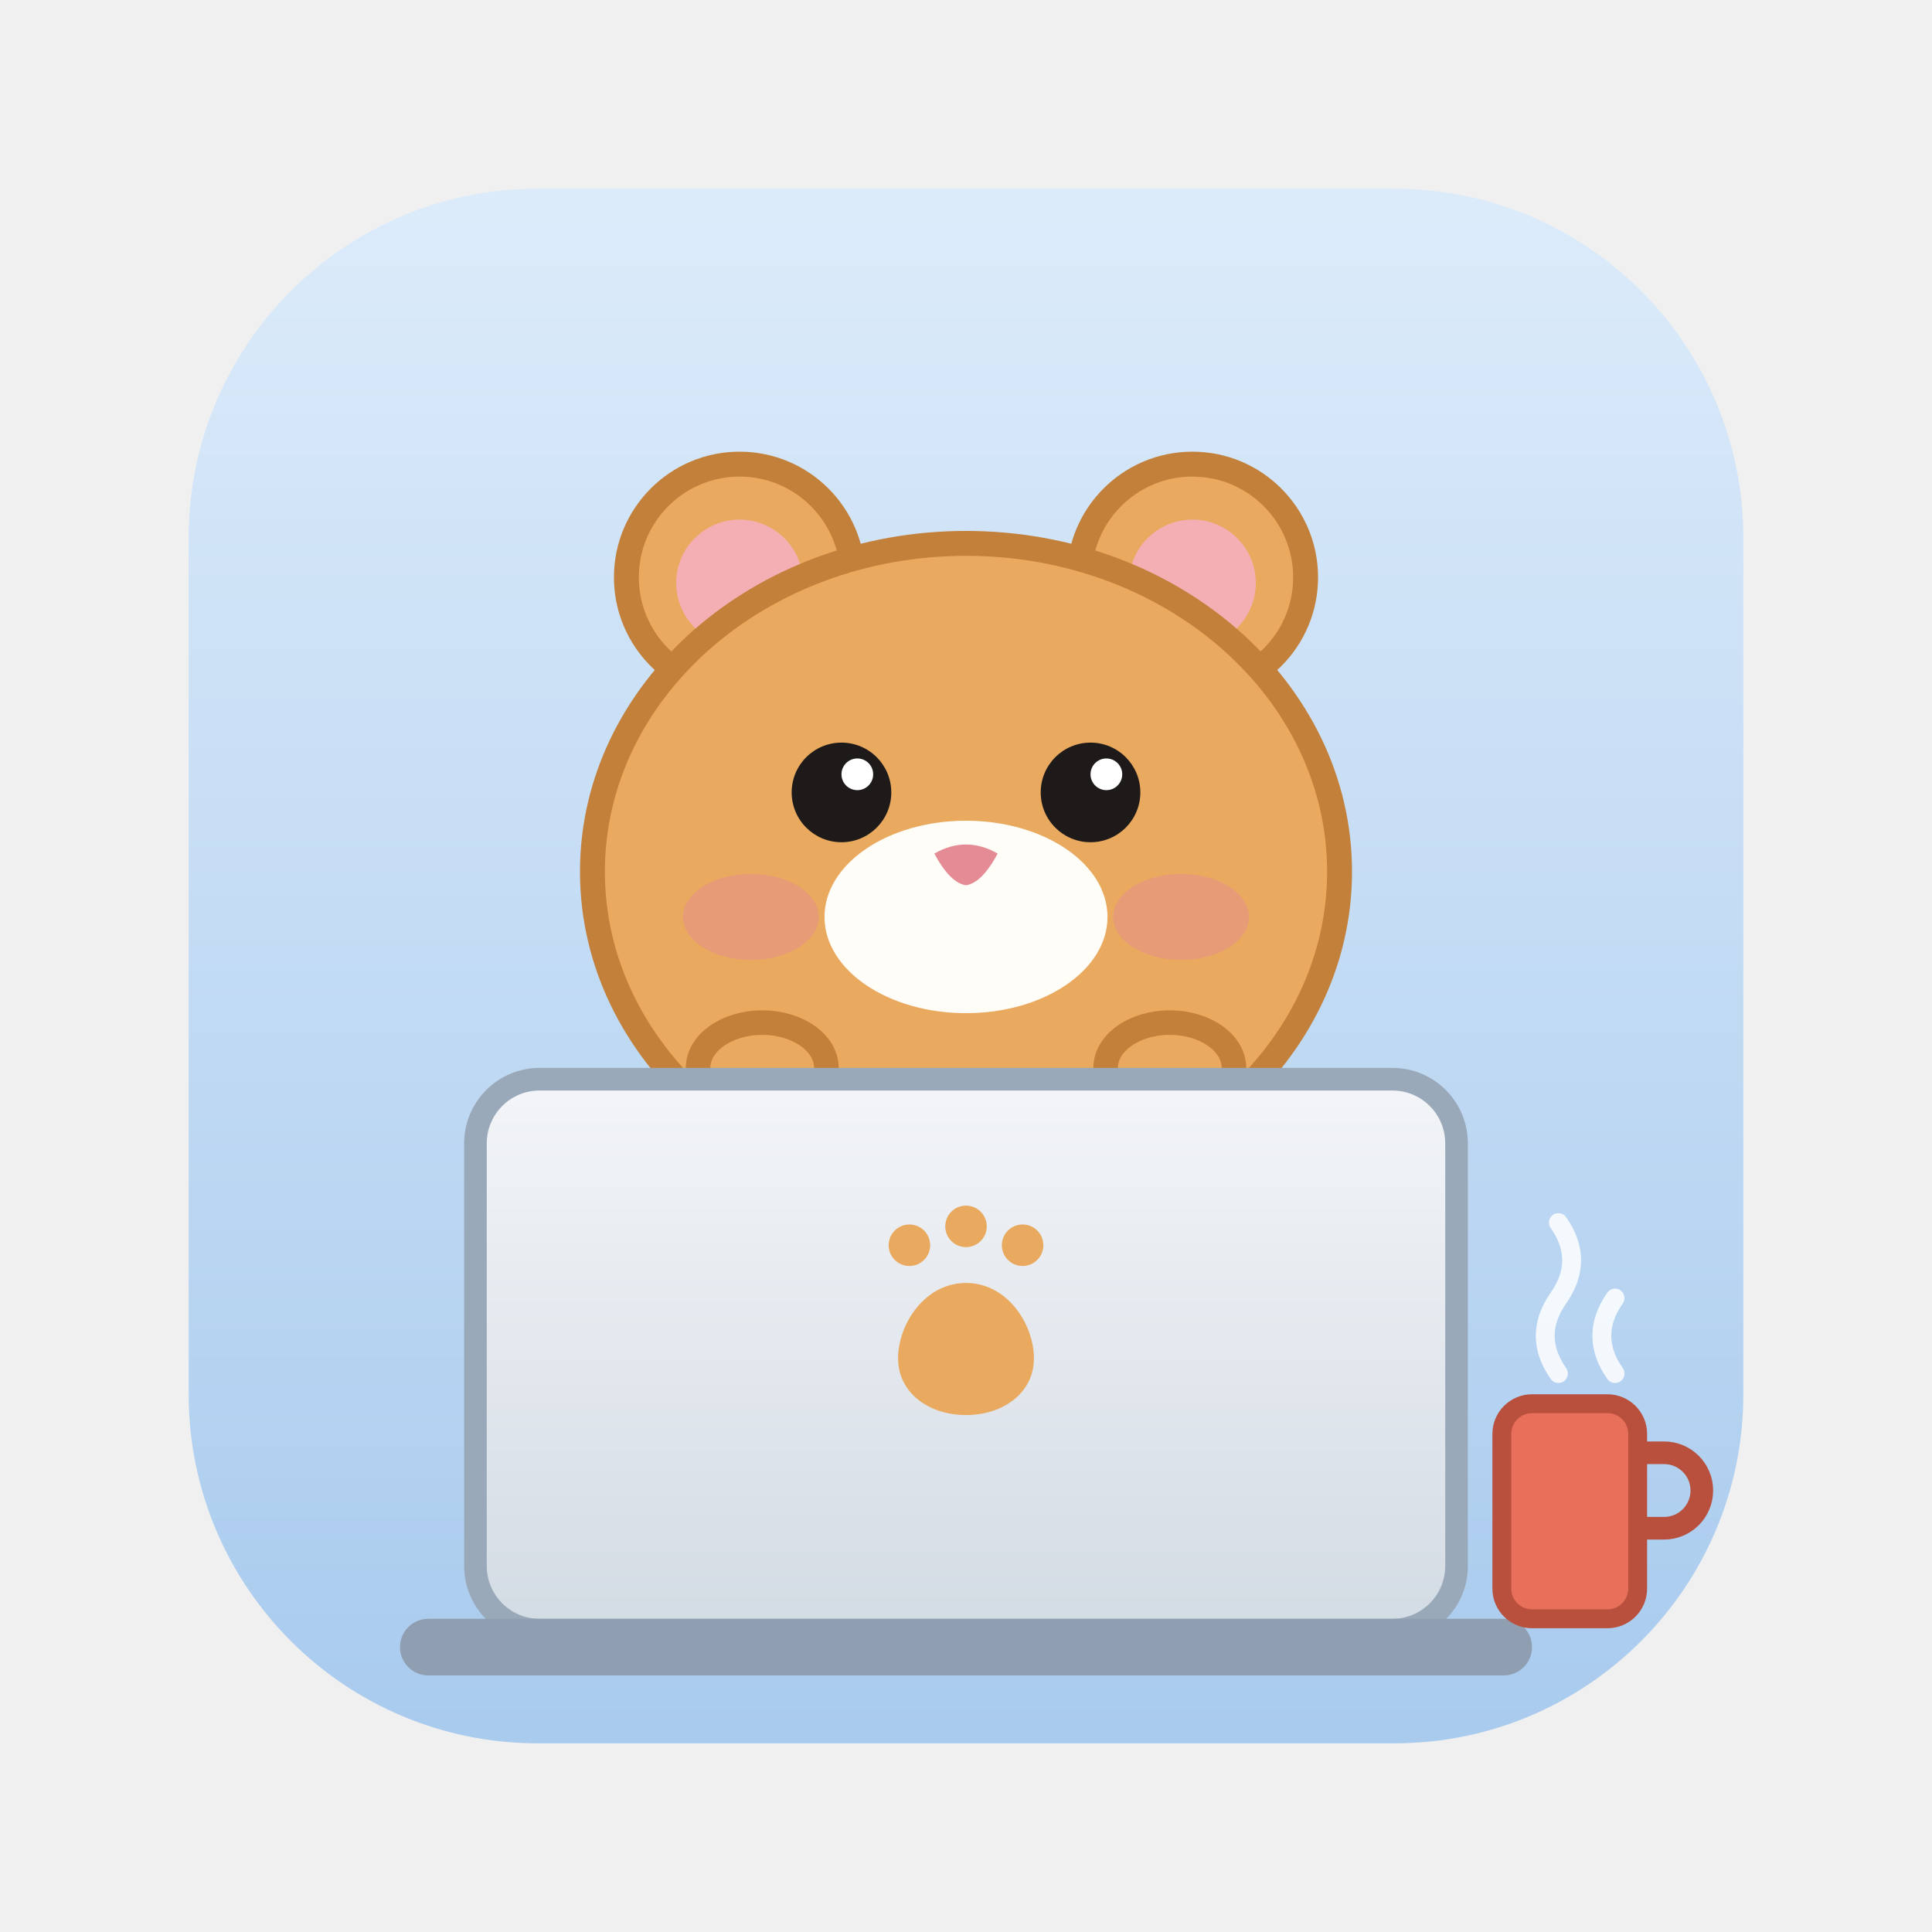
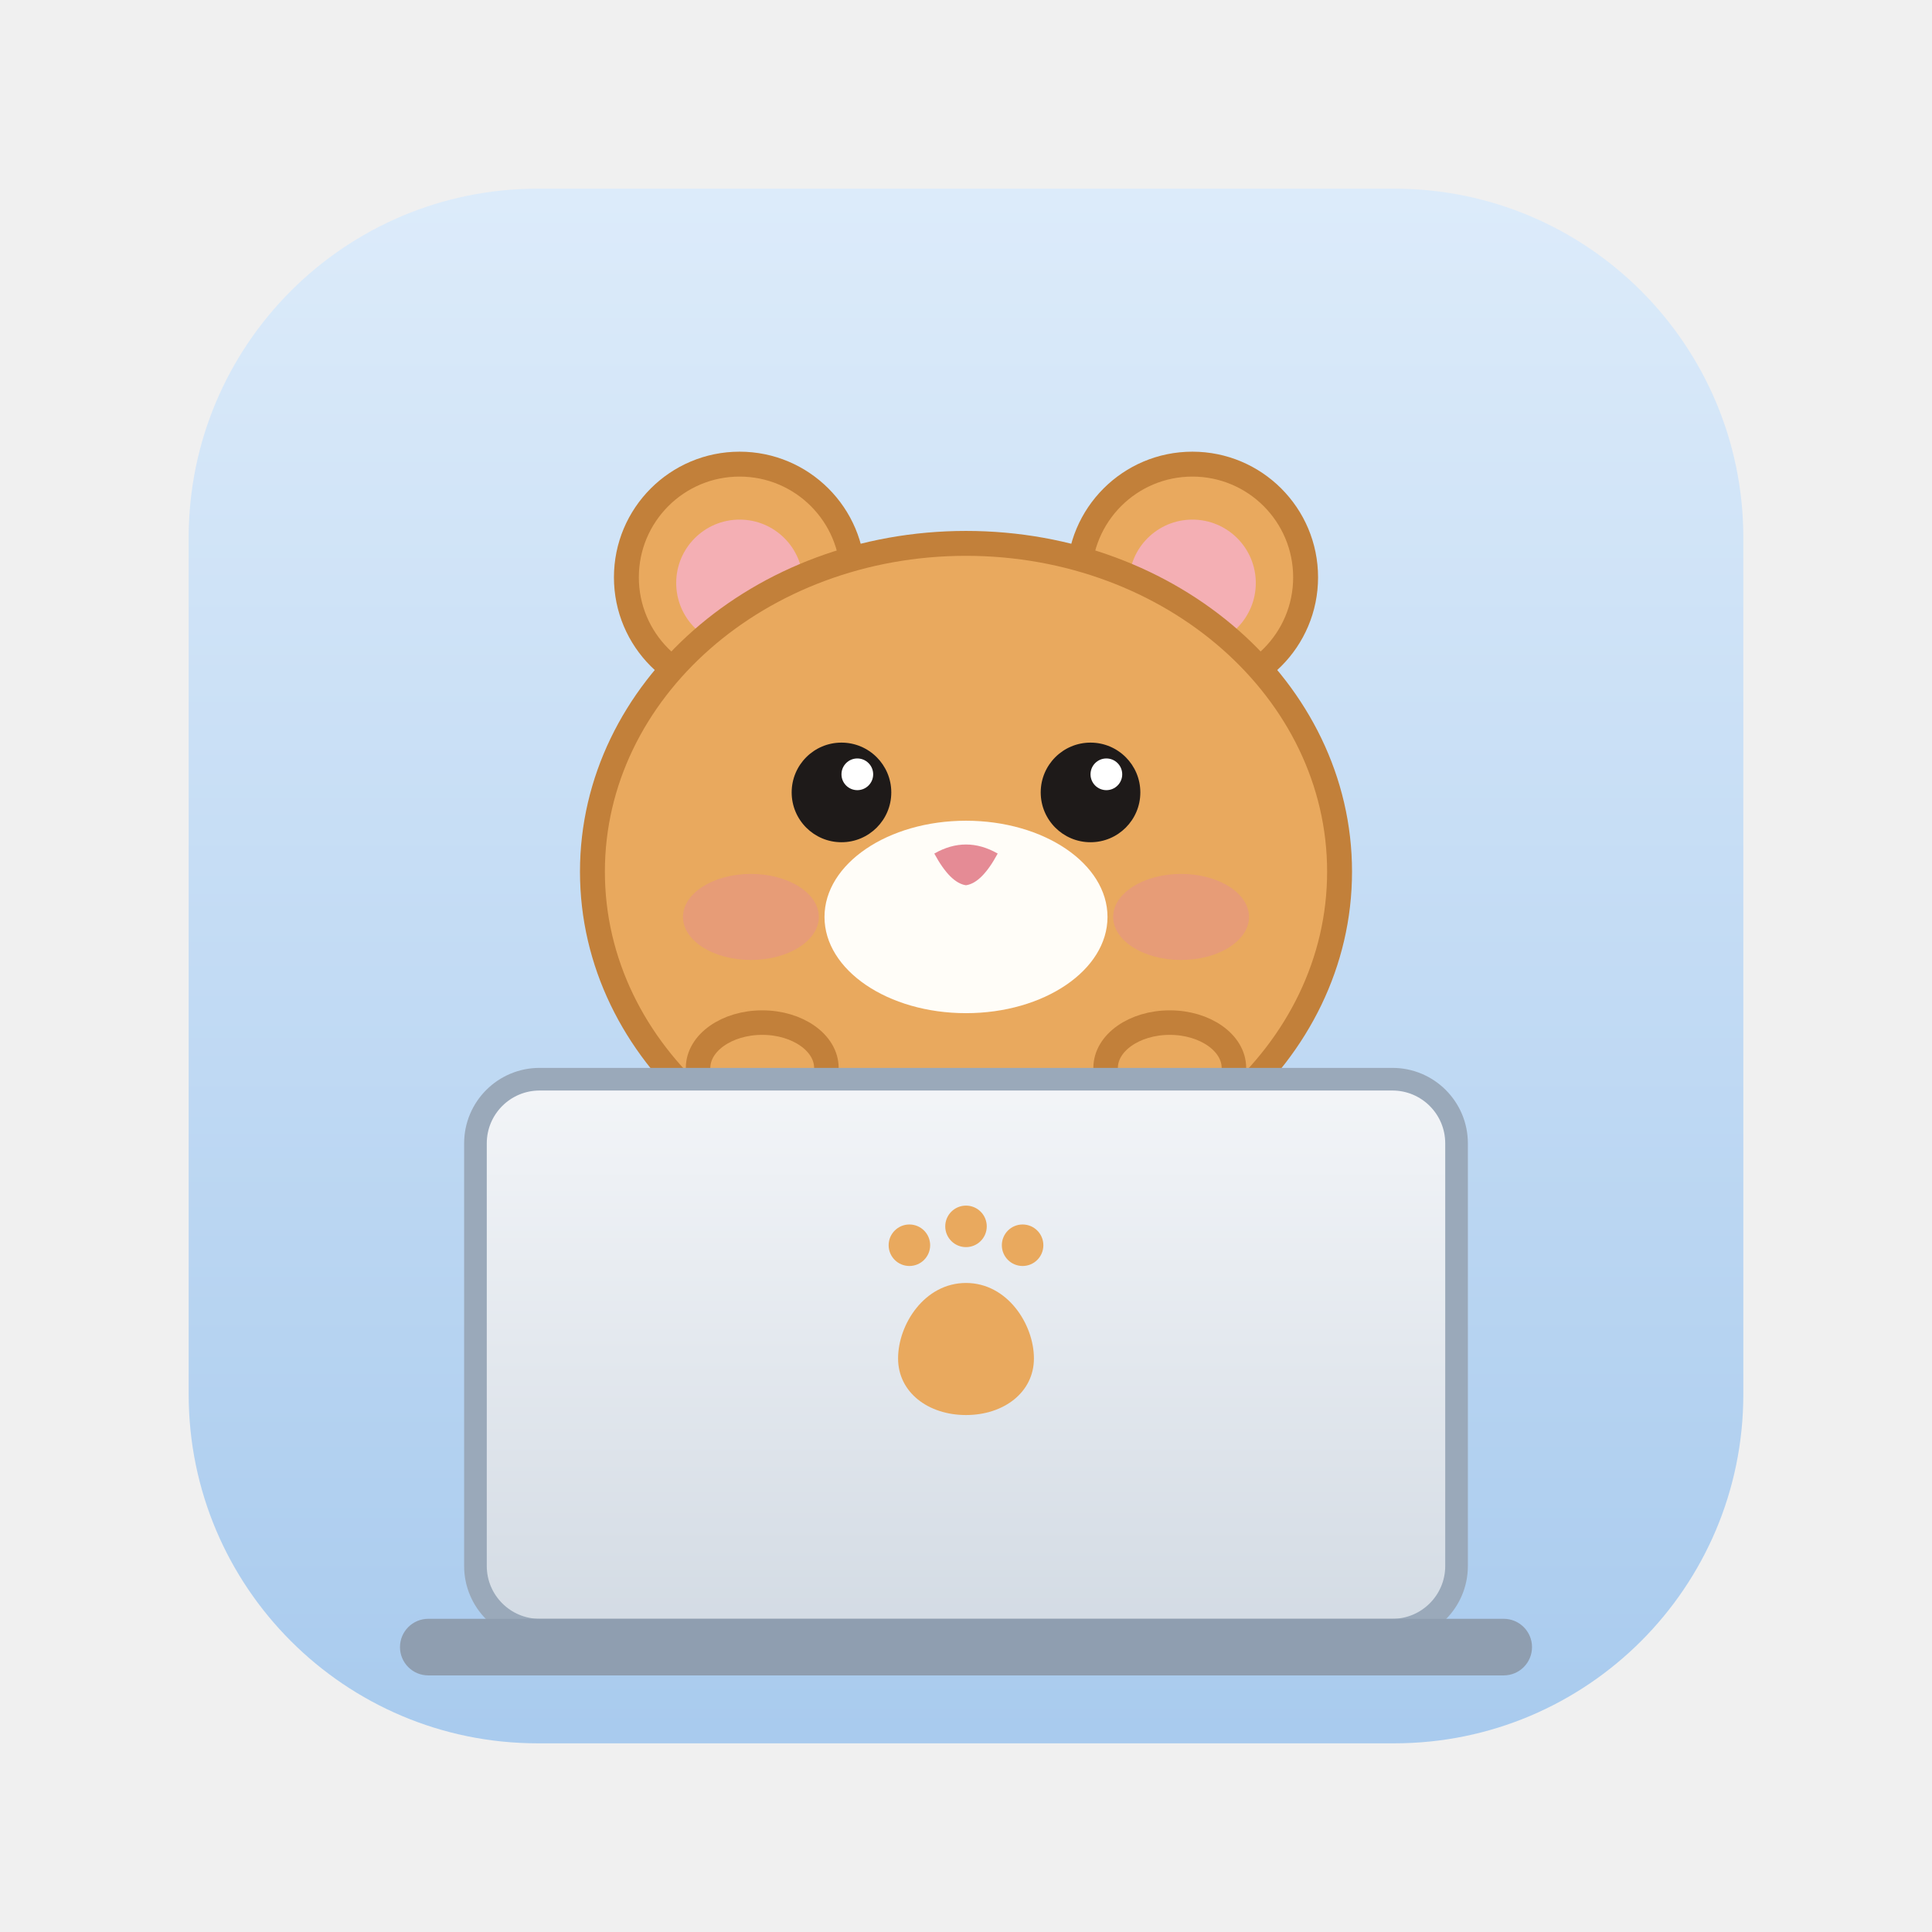
<svg xmlns="http://www.w3.org/2000/svg" viewBox="0 0 1024 1024" width="1024" height="1024">
  <defs>
    <linearGradient id="bg" x1="0" y1="0" x2="0" y2="1">
      <stop offset="0" stop-color="#DCEBFA" />
      <stop offset="1" stop-color="#A9CBEE" />
    </linearGradient>
    <linearGradient id="lid" x1="0" y1="0" x2="0" y2="1">
      <stop offset="0" stop-color="#F3F5F8" />
      <stop offset="1" stop-color="#D3DBE4" />
    </linearGradient>
    <clipPath id="tile">
      <rect x="100" y="100" width="824" height="824" rx="185" />
    </clipPath>
  </defs>
  <rect x="100" y="100" width="824" height="824" rx="185" fill="url(#bg)" />
  <g clip-path="url(#tile)">
    <g transform="translate(212 96) scale(6)">
      <circle cx="30" cy="35" r="10" fill="#E9A95E" stroke="#C2803A" stroke-width="2.2" />
      <circle cx="70" cy="35" r="10" fill="#E9A95E" stroke="#C2803A" stroke-width="2.2" />
      <circle cx="30" cy="35.5" r="5.6" fill="#F4AFB4" />
      <circle cx="70" cy="35.5" r="5.6" fill="#F4AFB4" />
      <ellipse cx="50" cy="61" rx="33" ry="29" fill="#E9A95E" stroke="#C2803A" stroke-width="2.2" />
      <ellipse cx="50" cy="65" rx="12.5" ry="8.5" fill="#FFFDF8" />
      <circle cx="39" cy="54" r="4.4" fill="#1E1A19" />
      <circle cx="61" cy="54" r="4.4" fill="#1E1A19" />
      <circle cx="40.4" cy="52.4" r="1.4" fill="#FFFFFF" />
      <circle cx="62.4" cy="52.4" r="1.4" fill="#FFFFFF" />
      <ellipse cx="31" cy="65" rx="6" ry="3.8" fill="#E58B95" opacity=".45" />
      <ellipse cx="69" cy="65" rx="6" ry="3.8" fill="#E58B95" opacity=".45" />
      <path d="M47.2 59.4 Q50 57.8 52.8 59.4 Q51.4 62 50 62.2 Q48.6 62 47.2 59.4 Z" fill="#E58B95" />
    </g>
    <ellipse cx="404" cy="566" rx="34" ry="24" fill="#E9A95E" stroke="#C2803A" stroke-width="13" />
    <ellipse cx="620" cy="566" rx="34" ry="24" fill="#E9A95E" stroke="#C2803A" stroke-width="13" />
    <rect x="252" y="572" width="520" height="292" rx="34" fill="url(#lid)" stroke="#9AA9BA" stroke-width="12" />
    <g fill="#E9A95E">
      <path d="M512 680 c-22 0 -36 22 -36 40 c0 18 16 30 36 30 c20 0 36 -12 36 -30 c0 -18 -14 -40 -36 -40 Z" />
      <circle cx="482" cy="660" r="11" />
      <circle cx="512" cy="650" r="11" />
      <circle cx="542" cy="660" r="11" />
    </g>
    <rect x="212" y="858" width="600" height="30" rx="15" fill="#8F9EB0" />
-     <g transform="translate(838 810)">
-       <path d="M-12 -82 q-14 -20 0 -40 q14 -20 0 -40" stroke="#FFFFFF" stroke-width="10" stroke-linecap="round" fill="none" opacity=".85" />
-       <path d="M18 -82 q-14 -20 0 -40" stroke="#FFFFFF" stroke-width="10" stroke-linecap="round" fill="none" opacity=".85" />
-       <rect x="-42" y="-66" width="72" height="114" rx="16" fill="#E86F5A" stroke="#B9503E" stroke-width="10" />
-       <path d="M30 -40 h14 a20 20 0 0 1 0 40 h-14" stroke="#B9503E" stroke-width="12" fill="none" />
-     </g>
  </g>
</svg>
